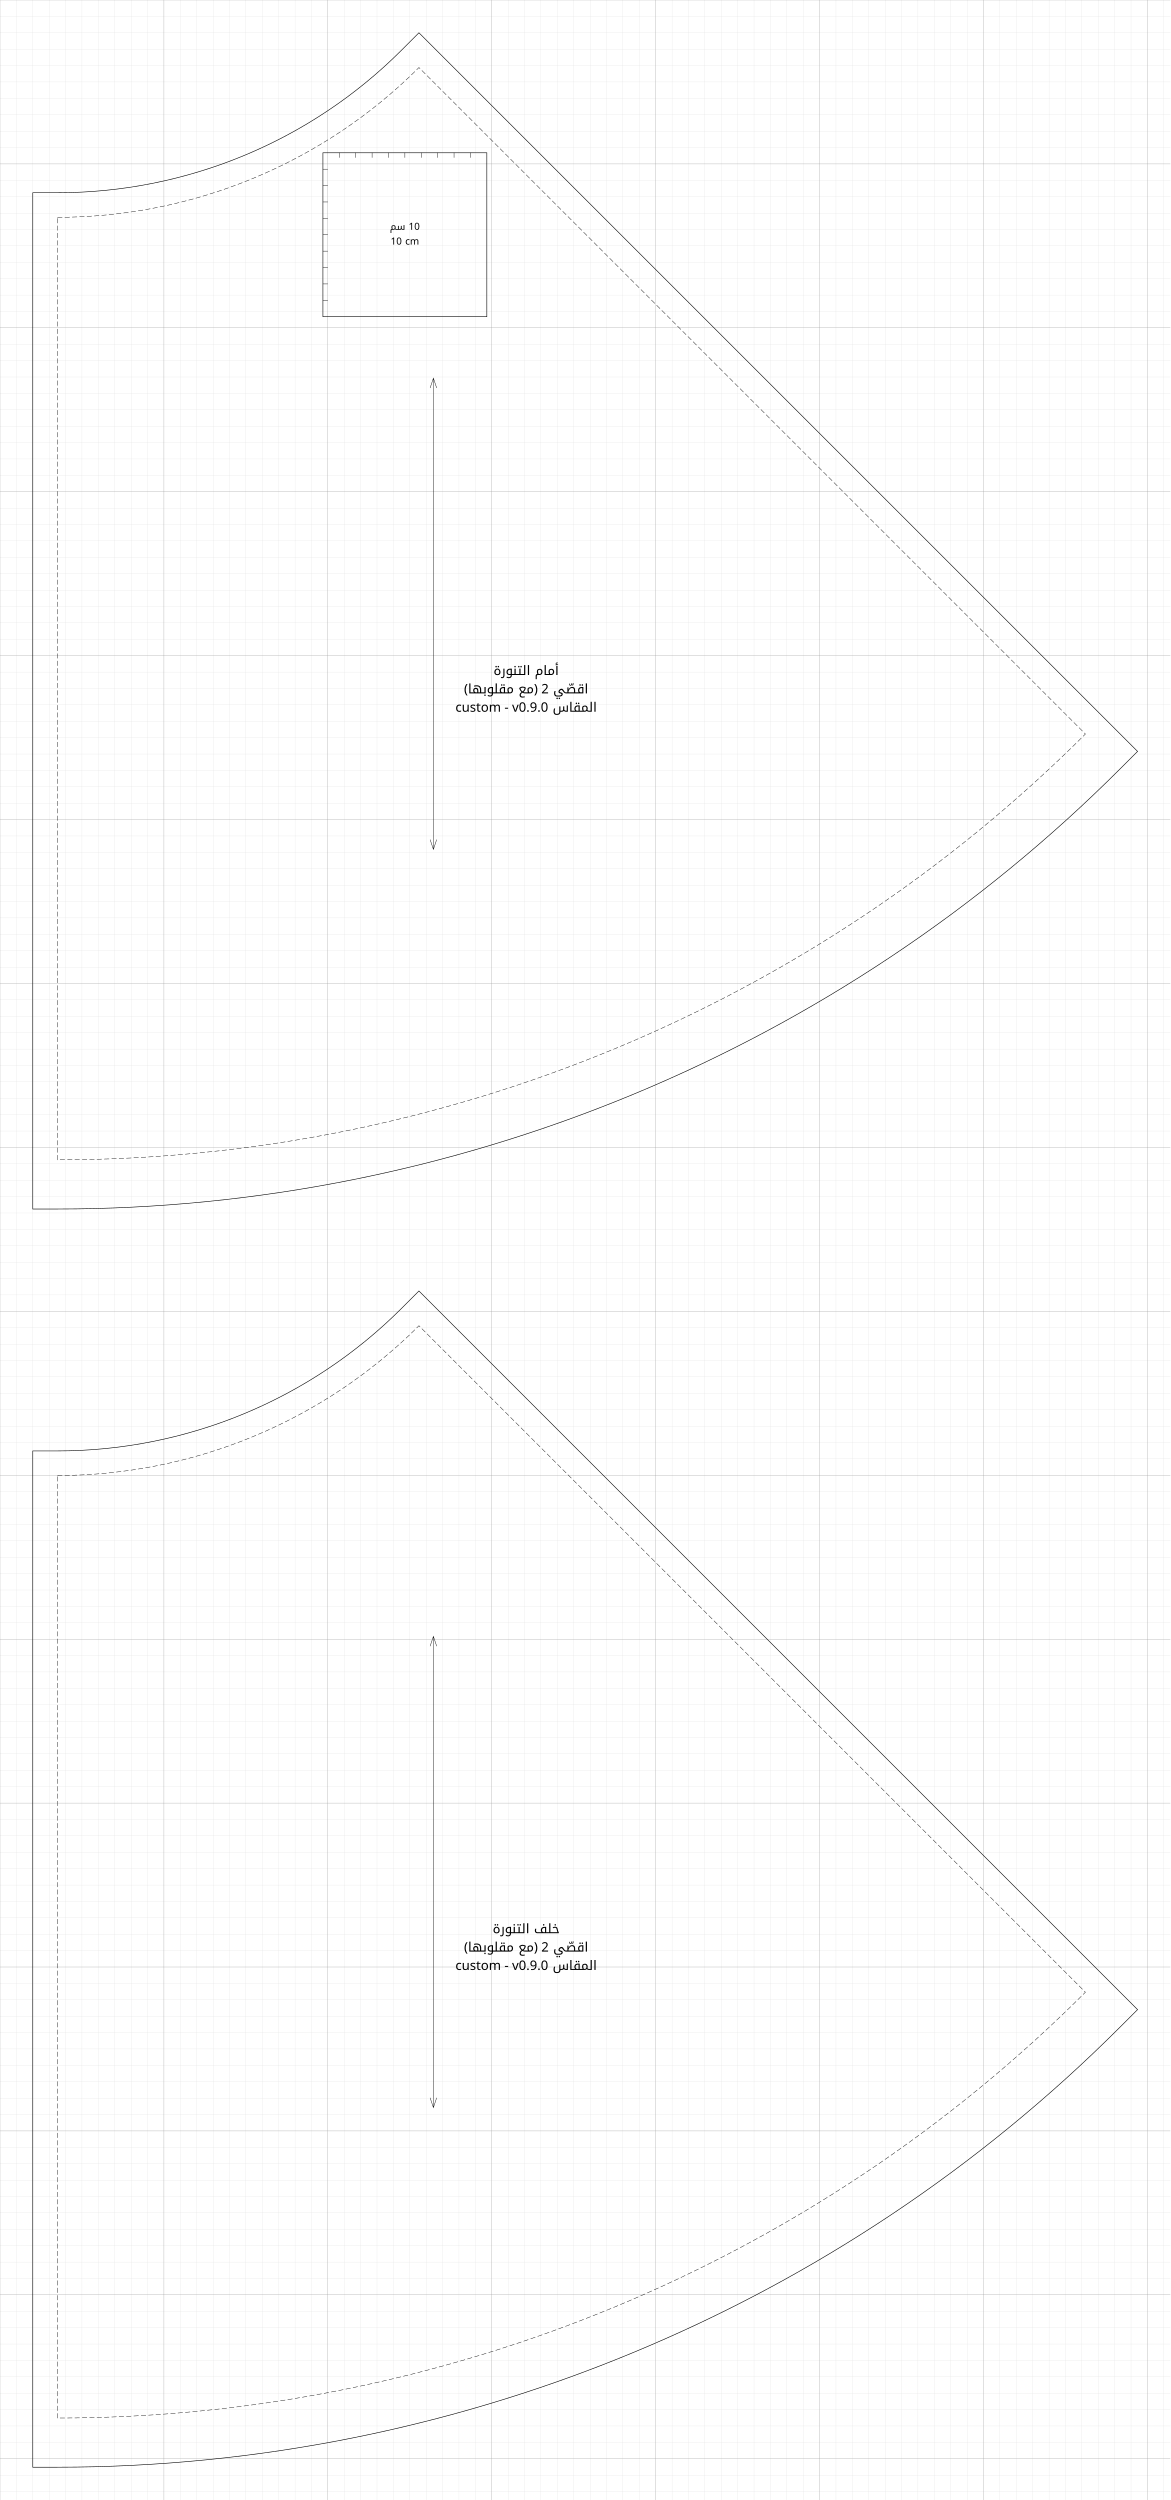
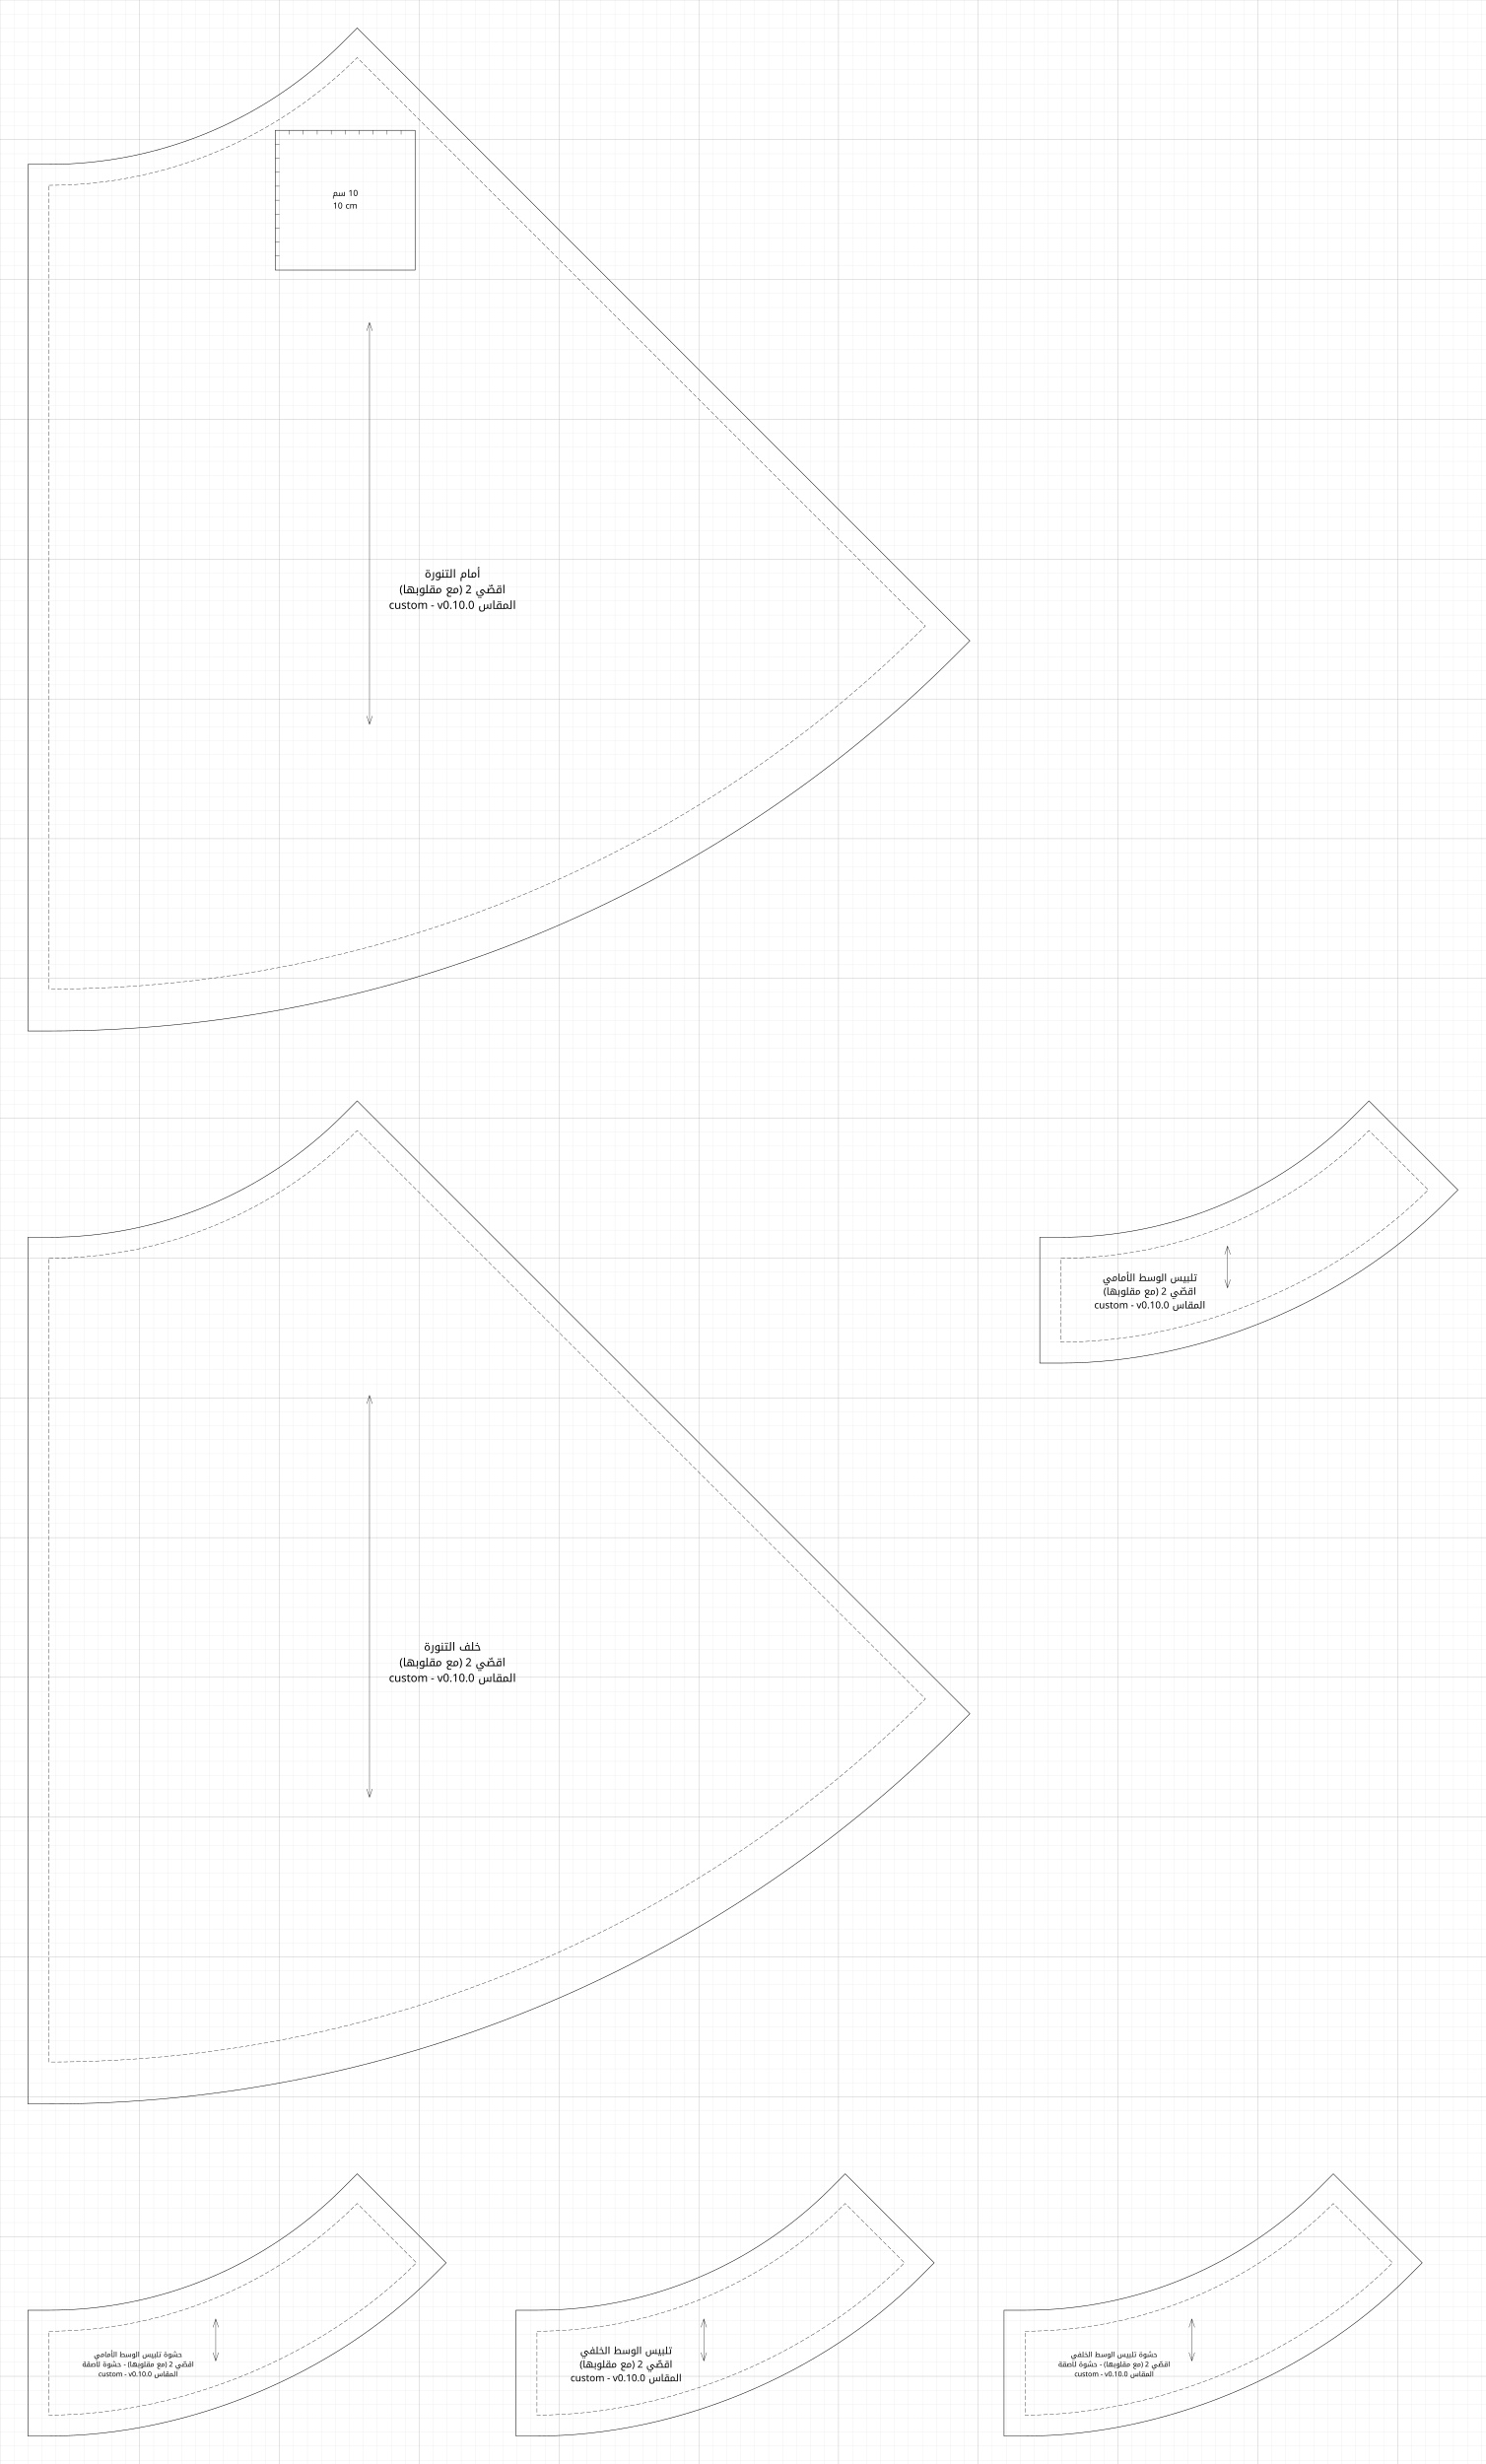
- <svg xmlns="http://www.w3.org/2000/svg" width="713.98mm" height="1525.16mm" viewBox="0 0 713.98 1525.16">
+ <svg xmlns="http://www.w3.org/2000/svg" width="1063.20mm" height="1762.74mm" viewBox="0 0 1063.20 1762.74">
  <g id="layer-grid">
-     <path id="grid-minor" d="M 10.00 0 V 1525.16 M 20.00 0 V 1525.16 M 30.00 0 V 1525.16 M 40.00 0 V 1525.16 M 50.00 0 V 1525.16 M 60.00 0 V 1525.16 M 70.00 0 V 1525.16 M 80.00 0 V 1525.16 M 90.00 0 V 1525.16 M 110.00 0 V 1525.16 M 120.00 0 V 1525.16 M 130.00 0 V 1525.16 M 140.00 0 V 1525.16 M 150.00 0 V 1525.16 M 160.00 0 V 1525.16 M 170.00 0 V 1525.16 M 180.00 0 V 1525.16 M 190.00 0 V 1525.16 M 210.00 0 V 1525.16 M 220.00 0 V 1525.16 M 230.00 0 V 1525.16 M 240.00 0 V 1525.16 M 250.00 0 V 1525.16 M 260.00 0 V 1525.16 M 270.00 0 V 1525.16 M 280.00 0 V 1525.16 M 290.00 0 V 1525.16 M 310.00 0 V 1525.16 M 320.00 0 V 1525.16 M 330.00 0 V 1525.16 M 340.00 0 V 1525.16 M 350.00 0 V 1525.16 M 360.00 0 V 1525.16 M 370.00 0 V 1525.16 M 380.00 0 V 1525.16 M 390.00 0 V 1525.16 M 410.00 0 V 1525.16 M 420.00 0 V 1525.16 M 430.00 0 V 1525.16 M 440.00 0 V 1525.16 M 450.00 0 V 1525.16 M 460.00 0 V 1525.16 M 470.00 0 V 1525.16 M 480.00 0 V 1525.16 M 490.00 0 V 1525.16 M 510.00 0 V 1525.16 M 520.00 0 V 1525.16 M 530.00 0 V 1525.16 M 540.00 0 V 1525.16 M 550.00 0 V 1525.16 M 560.00 0 V 1525.16 M 570.00 0 V 1525.16 M 580.00 0 V 1525.16 M 590.00 0 V 1525.16 M 610.00 0 V 1525.16 M 620.00 0 V 1525.16 M 630.00 0 V 1525.16 M 640.00 0 V 1525.16 M 650.00 0 V 1525.16 M 660.00 0 V 1525.16 M 670.00 0 V 1525.16 M 680.00 0 V 1525.16 M 690.00 0 V 1525.16 M 710.00 0 V 1525.16 M 0 10.00 H 713.98 M 0 20.00 H 713.98 M 0 30.00 H 713.98 M 0 40.00 H 713.98 M 0 50.00 H 713.98 M 0 60.00 H 713.98 M 0 70.00 H 713.98 M 0 80.00 H 713.98 M 0 90.00 H 713.98 M 0 110.00 H 713.98 M 0 120.00 H 713.98 M 0 130.00 H 713.98 M 0 140.00 H 713.98 M 0 150.00 H 713.98 M 0 160.00 H 713.98 M 0 170.00 H 713.98 M 0 180.00 H 713.98 M 0 190.00 H 713.98 M 0 210.00 H 713.98 M 0 220.00 H 713.98 M 0 230.00 H 713.98 M 0 240.00 H 713.98 M 0 250.00 H 713.98 M 0 260.00 H 713.98 M 0 270.00 H 713.98 M 0 280.00 H 713.98 M 0 290.00 H 713.98 M 0 310.00 H 713.98 M 0 320.00 H 713.98 M 0 330.00 H 713.98 M 0 340.00 H 713.98 M 0 350.00 H 713.98 M 0 360.00 H 713.98 M 0 370.00 H 713.98 M 0 380.00 H 713.98 M 0 390.00 H 713.98 M 0 410.00 H 713.98 M 0 420.00 H 713.98 M 0 430.00 H 713.98 M 0 440.00 H 713.98 M 0 450.00 H 713.98 M 0 460.00 H 713.98 M 0 470.00 H 713.98 M 0 480.00 H 713.98 M 0 490.00 H 713.98 M 0 510.00 H 713.98 M 0 520.00 H 713.98 M 0 530.00 H 713.98 M 0 540.00 H 713.98 M 0 550.00 H 713.98 M 0 560.00 H 713.98 M 0 570.00 H 713.98 M 0 580.00 H 713.98 M 0 590.00 H 713.98 M 0 610.00 H 713.98 M 0 620.00 H 713.98 M 0 630.00 H 713.98 M 0 640.00 H 713.98 M 0 650.00 H 713.98 M 0 660.00 H 713.98 M 0 670.00 H 713.98 M 0 680.00 H 713.98 M 0 690.00 H 713.98 M 0 710.00 H 713.98 M 0 720.00 H 713.98 M 0 730.00 H 713.98 M 0 740.00 H 713.98 M 0 750.00 H 713.98 M 0 760.00 H 713.98 M 0 770.00 H 713.98 M 0 780.00 H 713.98 M 0 790.00 H 713.98 M 0 810.00 H 713.98 M 0 820.00 H 713.98 M 0 830.00 H 713.98 M 0 840.00 H 713.98 M 0 850.00 H 713.98 M 0 860.00 H 713.98 M 0 870.00 H 713.98 M 0 880.00 H 713.98 M 0 890.00 H 713.98 M 0 910.00 H 713.98 M 0 920.00 H 713.98 M 0 930.00 H 713.98 M 0 940.00 H 713.98 M 0 950.00 H 713.98 M 0 960.00 H 713.98 M 0 970.00 H 713.98 M 0 980.00 H 713.98 M 0 990.00 H 713.98 M 0 1010.00 H 713.98 M 0 1020.00 H 713.98 M 0 1030.00 H 713.98 M 0 1040.00 H 713.98 M 0 1050.00 H 713.98 M 0 1060.00 H 713.98 M 0 1070.00 H 713.98 M 0 1080.00 H 713.98 M 0 1090.00 H 713.98 M 0 1110.00 H 713.98 M 0 1120.00 H 713.98 M 0 1130.00 H 713.98 M 0 1140.00 H 713.98 M 0 1150.00 H 713.98 M 0 1160.00 H 713.98 M 0 1170.00 H 713.98 M 0 1180.00 H 713.98 M 0 1190.00 H 713.98 M 0 1210.00 H 713.98 M 0 1220.00 H 713.98 M 0 1230.00 H 713.98 M 0 1240.00 H 713.98 M 0 1250.00 H 713.98 M 0 1260.00 H 713.98 M 0 1270.00 H 713.98 M 0 1280.00 H 713.98 M 0 1290.00 H 713.98 M 0 1310.00 H 713.98 M 0 1320.00 H 713.98 M 0 1330.00 H 713.98 M 0 1340.00 H 713.98 M 0 1350.00 H 713.98 M 0 1360.00 H 713.98 M 0 1370.00 H 713.98 M 0 1380.00 H 713.98 M 0 1390.00 H 713.98 M 0 1410.00 H 713.98 M 0 1420.00 H 713.98 M 0 1430.00 H 713.98 M 0 1440.00 H 713.98 M 0 1450.00 H 713.98 M 0 1460.00 H 713.98 M 0 1470.00 H 713.98 M 0 1480.00 H 713.98 M 0 1490.00 H 713.98 M 0 1510.00 H 713.98 M 0 1520.00 H 713.98" fill="none" stroke="#d0d0d0" stroke-width="0.1" />
-     <path id="grid-major" d="M 0.00 0 V 1525.16 M 100.00 0 V 1525.16 M 200.00 0 V 1525.16 M 300.00 0 V 1525.16 M 400.00 0 V 1525.16 M 500.00 0 V 1525.16 M 600.00 0 V 1525.16 M 700.00 0 V 1525.16 M 0 0.00 H 713.98 M 0 100.00 H 713.98 M 0 200.00 H 713.98 M 0 300.00 H 713.98 M 0 400.00 H 713.98 M 0 500.00 H 713.98 M 0 600.00 H 713.98 M 0 700.00 H 713.98 M 0 800.00 H 713.98 M 0 900.00 H 713.98 M 0 1000.00 H 713.98 M 0 1100.00 H 713.98 M 0 1200.00 H 713.98 M 0 1300.00 H 713.98 M 0 1400.00 H 713.98 M 0 1500.00 H 713.98" fill="none" stroke="#a0a0a0" stroke-width="0.2" />
+     <path id="grid-minor" d="M 10.00 0 V 1762.74 M 20.00 0 V 1762.74 M 30.00 0 V 1762.74 M 40.00 0 V 1762.74 M 50.00 0 V 1762.74 M 60.00 0 V 1762.74 M 70.00 0 V 1762.74 M 80.00 0 V 1762.74 M 90.00 0 V 1762.74 M 110.00 0 V 1762.74 M 120.00 0 V 1762.74 M 130.00 0 V 1762.74 M 140.00 0 V 1762.74 M 150.00 0 V 1762.74 M 160.00 0 V 1762.74 M 170.00 0 V 1762.74 M 180.00 0 V 1762.74 M 190.00 0 V 1762.74 M 210.00 0 V 1762.74 M 220.00 0 V 1762.74 M 230.00 0 V 1762.74 M 240.00 0 V 1762.74 M 250.00 0 V 1762.74 M 260.00 0 V 1762.74 M 270.00 0 V 1762.74 M 280.00 0 V 1762.74 M 290.00 0 V 1762.74 M 310.00 0 V 1762.74 M 320.00 0 V 1762.74 M 330.00 0 V 1762.74 M 340.00 0 V 1762.74 M 350.00 0 V 1762.74 M 360.00 0 V 1762.74 M 370.00 0 V 1762.74 M 380.00 0 V 1762.74 M 390.00 0 V 1762.74 M 410.00 0 V 1762.74 M 420.00 0 V 1762.74 M 430.00 0 V 1762.74 M 440.00 0 V 1762.74 M 450.00 0 V 1762.74 M 460.00 0 V 1762.74 M 470.00 0 V 1762.74 M 480.00 0 V 1762.74 M 490.00 0 V 1762.74 M 510.00 0 V 1762.74 M 520.00 0 V 1762.74 M 530.00 0 V 1762.74 M 540.00 0 V 1762.74 M 550.00 0 V 1762.74 M 560.00 0 V 1762.74 M 570.00 0 V 1762.74 M 580.00 0 V 1762.74 M 590.00 0 V 1762.74 M 610.00 0 V 1762.74 M 620.00 0 V 1762.74 M 630.00 0 V 1762.74 M 640.00 0 V 1762.74 M 650.00 0 V 1762.74 M 660.00 0 V 1762.74 M 670.00 0 V 1762.74 M 680.00 0 V 1762.74 M 690.00 0 V 1762.74 M 710.00 0 V 1762.74 M 720.00 0 V 1762.74 M 730.00 0 V 1762.74 M 740.00 0 V 1762.74 M 750.00 0 V 1762.74 M 760.00 0 V 1762.74 M 770.00 0 V 1762.74 M 780.00 0 V 1762.74 M 790.00 0 V 1762.74 M 810.00 0 V 1762.74 M 820.00 0 V 1762.74 M 830.00 0 V 1762.74 M 840.00 0 V 1762.74 M 850.00 0 V 1762.74 M 860.00 0 V 1762.74 M 870.00 0 V 1762.74 M 880.00 0 V 1762.74 M 890.00 0 V 1762.74 M 910.00 0 V 1762.74 M 920.00 0 V 1762.74 M 930.00 0 V 1762.74 M 940.00 0 V 1762.74 M 950.00 0 V 1762.74 M 960.00 0 V 1762.74 M 970.00 0 V 1762.74 M 980.00 0 V 1762.74 M 990.00 0 V 1762.74 M 1010.00 0 V 1762.74 M 1020.00 0 V 1762.74 M 1030.00 0 V 1762.74 M 1040.00 0 V 1762.74 M 1050.00 0 V 1762.74 M 1060.00 0 V 1762.74 M 0 10.00 H 1063.20 M 0 20.00 H 1063.20 M 0 30.00 H 1063.20 M 0 40.00 H 1063.20 M 0 50.00 H 1063.20 M 0 60.00 H 1063.20 M 0 70.00 H 1063.20 M 0 80.00 H 1063.20 M 0 90.00 H 1063.20 M 0 110.00 H 1063.20 M 0 120.00 H 1063.20 M 0 130.00 H 1063.20 M 0 140.00 H 1063.20 M 0 150.00 H 1063.20 M 0 160.00 H 1063.20 M 0 170.00 H 1063.20 M 0 180.00 H 1063.20 M 0 190.00 H 1063.20 M 0 210.00 H 1063.20 M 0 220.00 H 1063.20 M 0 230.00 H 1063.20 M 0 240.00 H 1063.20 M 0 250.00 H 1063.20 M 0 260.00 H 1063.20 M 0 270.00 H 1063.20 M 0 280.00 H 1063.20 M 0 290.00 H 1063.20 M 0 310.00 H 1063.20 M 0 320.00 H 1063.20 M 0 330.00 H 1063.20 M 0 340.00 H 1063.20 M 0 350.00 H 1063.20 M 0 360.00 H 1063.20 M 0 370.00 H 1063.20 M 0 380.00 H 1063.20 M 0 390.00 H 1063.20 M 0 410.00 H 1063.20 M 0 420.00 H 1063.20 M 0 430.00 H 1063.20 M 0 440.00 H 1063.20 M 0 450.00 H 1063.20 M 0 460.00 H 1063.20 M 0 470.00 H 1063.20 M 0 480.00 H 1063.20 M 0 490.00 H 1063.20 M 0 510.00 H 1063.20 M 0 520.00 H 1063.20 M 0 530.00 H 1063.20 M 0 540.00 H 1063.20 M 0 550.00 H 1063.20 M 0 560.00 H 1063.20 M 0 570.00 H 1063.20 M 0 580.00 H 1063.20 M 0 590.00 H 1063.20 M 0 610.00 H 1063.20 M 0 620.00 H 1063.20 M 0 630.00 H 1063.20 M 0 640.00 H 1063.20 M 0 650.00 H 1063.20 M 0 660.00 H 1063.20 M 0 670.00 H 1063.20 M 0 680.00 H 1063.20 M 0 690.00 H 1063.20 M 0 710.00 H 1063.20 M 0 720.00 H 1063.20 M 0 730.00 H 1063.20 M 0 740.00 H 1063.20 M 0 750.00 H 1063.20 M 0 760.00 H 1063.20 M 0 770.00 H 1063.20 M 0 780.00 H 1063.20 M 0 790.00 H 1063.20 M 0 810.00 H 1063.20 M 0 820.00 H 1063.20 M 0 830.00 H 1063.20 M 0 840.00 H 1063.20 M 0 850.00 H 1063.20 M 0 860.00 H 1063.20 M 0 870.00 H 1063.20 M 0 880.00 H 1063.20 M 0 890.00 H 1063.20 M 0 910.00 H 1063.20 M 0 920.00 H 1063.20 M 0 930.00 H 1063.20 M 0 940.00 H 1063.20 M 0 950.00 H 1063.20 M 0 960.00 H 1063.20 M 0 970.00 H 1063.20 M 0 980.00 H 1063.20 M 0 990.00 H 1063.20 M 0 1010.00 H 1063.20 M 0 1020.00 H 1063.20 M 0 1030.00 H 1063.20 M 0 1040.00 H 1063.20 M 0 1050.00 H 1063.20 M 0 1060.00 H 1063.20 M 0 1070.00 H 1063.20 M 0 1080.00 H 1063.20 M 0 1090.00 H 1063.20 M 0 1110.00 H 1063.20 M 0 1120.00 H 1063.20 M 0 1130.00 H 1063.20 M 0 1140.00 H 1063.20 M 0 1150.00 H 1063.20 M 0 1160.00 H 1063.20 M 0 1170.00 H 1063.20 M 0 1180.00 H 1063.20 M 0 1190.00 H 1063.20 M 0 1210.00 H 1063.20 M 0 1220.00 H 1063.20 M 0 1230.00 H 1063.20 M 0 1240.00 H 1063.20 M 0 1250.00 H 1063.20 M 0 1260.00 H 1063.20 M 0 1270.00 H 1063.20 M 0 1280.00 H 1063.20 M 0 1290.00 H 1063.20 M 0 1310.00 H 1063.20 M 0 1320.00 H 1063.20 M 0 1330.00 H 1063.20 M 0 1340.00 H 1063.20 M 0 1350.00 H 1063.20 M 0 1360.00 H 1063.20 M 0 1370.00 H 1063.20 M 0 1380.00 H 1063.20 M 0 1390.00 H 1063.20 M 0 1410.00 H 1063.20 M 0 1420.00 H 1063.20 M 0 1430.00 H 1063.20 M 0 1440.00 H 1063.20 M 0 1450.00 H 1063.20 M 0 1460.00 H 1063.20 M 0 1470.00 H 1063.20 M 0 1480.00 H 1063.20 M 0 1490.00 H 1063.20 M 0 1510.00 H 1063.20 M 0 1520.00 H 1063.20 M 0 1530.00 H 1063.20 M 0 1540.00 H 1063.20 M 0 1550.00 H 1063.20 M 0 1560.00 H 1063.20 M 0 1570.00 H 1063.20 M 0 1580.00 H 1063.20 M 0 1590.00 H 1063.20 M 0 1610.00 H 1063.20 M 0 1620.00 H 1063.20 M 0 1630.00 H 1063.20 M 0 1640.00 H 1063.20 M 0 1650.00 H 1063.20 M 0 1660.00 H 1063.20 M 0 1670.00 H 1063.20 M 0 1680.00 H 1063.20 M 0 1690.00 H 1063.20 M 0 1710.00 H 1063.20 M 0 1720.00 H 1063.20 M 0 1730.00 H 1063.20 M 0 1740.00 H 1063.20 M 0 1750.00 H 1063.20 M 0 1760.00 H 1063.20" fill="none" stroke="#d0d0d0" stroke-width="0.1" />
+     <path id="grid-major" d="M 0.00 0 V 1762.74 M 100.00 0 V 1762.74 M 200.00 0 V 1762.74 M 300.00 0 V 1762.74 M 400.00 0 V 1762.74 M 500.00 0 V 1762.74 M 600.00 0 V 1762.74 M 700.00 0 V 1762.74 M 800.00 0 V 1762.74 M 900.00 0 V 1762.74 M 1000.00 0 V 1762.74 M 0 0.00 H 1063.20 M 0 100.00 H 1063.20 M 0 200.00 H 1063.20 M 0 300.00 H 1063.20 M 0 400.00 H 1063.20 M 0 500.00 H 1063.20 M 0 600.00 H 1063.20 M 0 700.00 H 1063.20 M 0 800.00 H 1063.20 M 0 900.00 H 1063.20 M 0 1000.00 H 1063.20 M 0 1100.00 H 1063.20 M 0 1200.00 H 1063.20 M 0 1300.00 H 1063.20 M 0 1400.00 H 1063.20 M 0 1500.00 H 1063.20 M 0 1600.00 H 1063.20 M 0 1700.00 H 1063.20" fill="none" stroke="#a0a0a0" stroke-width="0.2" />
  </g>
  <g id="layer-cut">
    <path id="piece-skirt-front-cut" d="M 35.00 117.58 C 44.97 117.58 54.51 117.10 64.35 116.13 C 74.18 115.15 83.57 113.75 93.20 111.82 C 102.83 109.90 111.99 107.59 121.36 104.74 C 130.73 101.90 139.60 98.72 148.64 94.98 C 157.67 91.23 166.19 87.21 174.83 82.60 C 183.47 77.99 191.57 73.14 199.74 67.69 C 207.92 62.24 215.55 56.59 223.19 50.33 C 230.84 44.07 237.92 37.65 244.97 30.61 L 255.58 20.00 L 266.18 30.61 L 672.77 437.19 L 693.98 458.41 L 683.38 469.01 C 672.72 479.67 661.55 490.30 650.43 500.37 C 639.31 510.44 627.68 520.45 616.12 529.92 C 604.56 539.40 592.50 548.79 580.53 557.65 C 568.55 566.51 556.08 575.28 543.72 583.52 C 531.36 591.76 518.50 599.89 505.78 607.50 C 493.06 615.11 479.84 622.59 466.78 629.56 C 453.72 636.53 440.17 643.34 426.79 649.66 C 413.42 655.98 399.56 662.12 385.90 667.78 C 372.24 673.44 358.10 678.90 344.17 683.89 C 330.24 688.87 315.84 693.64 301.68 697.94 C 287.52 702.25 272.88 706.31 258.51 709.93 C 244.13 713.54 229.29 716.89 214.72 719.80 C 200.16 722.71 185.14 725.33 170.40 727.53 C 155.67 729.73 140.50 731.62 125.63 733.09 C 110.76 734.57 95.45 735.71 80.47 736.45 C 65.48 737.20 50.08 737.58 35.00 737.58 L 20.00 737.58 L 20.00 707.58 L 20.00 132.58 L 20.00 117.58 L 35.00 117.58 Z" fill="none" stroke="#000000" stroke-width="0.35" />
    <path id="piece-skirt-back-cut" d="M 35.00 885.16 C 44.97 885.16 54.51 884.68 64.35 883.71 C 74.18 882.73 83.57 881.33 93.20 879.40 C 102.83 877.48 111.99 875.17 121.36 872.32 C 130.73 869.48 139.60 866.30 148.64 862.56 C 157.67 858.81 166.19 854.79 174.83 850.18 C 183.47 845.57 191.57 840.72 199.74 835.27 C 207.92 829.82 215.55 824.17 223.19 817.91 C 230.84 811.65 237.92 805.23 244.97 798.19 L 255.58 787.58 L 266.18 798.19 L 672.77 1204.77 L 693.98 1225.99 L 683.38 1236.59 C 672.72 1247.25 661.55 1257.88 650.43 1267.95 C 639.31 1278.02 627.68 1288.03 616.12 1297.50 C 604.56 1306.97 592.50 1316.37 580.53 1325.23 C 568.55 1334.09 556.08 1342.86 543.72 1351.10 C 531.36 1359.34 518.50 1367.47 505.78 1375.08 C 493.06 1382.69 479.84 1390.17 466.78 1397.14 C 453.72 1404.11 440.17 1410.92 426.79 1417.24 C 413.42 1423.56 399.56 1429.70 385.90 1435.36 C 372.24 1441.02 358.10 1446.48 344.17 1451.47 C 330.24 1456.45 315.84 1461.22 301.68 1465.52 C 287.52 1469.83 272.88 1473.89 258.51 1477.50 C 244.13 1481.12 229.29 1484.46 214.72 1487.38 C 200.16 1490.29 185.14 1492.91 170.40 1495.11 C 155.67 1497.31 140.50 1499.20 125.63 1500.67 C 110.76 1502.15 95.45 1503.29 80.47 1504.03 C 65.48 1504.78 50.08 1505.16 35.00 1505.16 L 20.00 1505.16 L 20.00 1475.16 L 20.00 900.16 L 20.00 885.16 L 35.00 885.16 Z" fill="none" stroke="#000000" stroke-width="0.35" />
+     <path id="piece-waist-facing-front-cut" d="M 758.98 885.16 C 768.95 885.16 778.50 884.68 788.33 883.71 C 798.17 882.73 807.55 881.33 817.18 879.40 C 826.82 877.48 835.98 875.17 845.34 872.32 C 854.71 869.48 863.58 866.30 872.62 862.56 C 881.65 858.81 890.18 854.79 898.81 850.18 C 907.45 845.57 915.56 840.72 923.73 835.27 C 931.90 829.82 939.53 824.17 947.17 817.91 C 954.82 811.65 961.91 805.23 968.95 798.19 L 979.56 787.58 L 990.17 798.19 L 1032.59 840.61 L 1043.20 851.22 L 1032.59 861.83 C 1023.94 870.48 1014.43 879.00 1004.77 886.79 C 995.11 894.59 984.68 902.16 974.18 909.03 C 963.68 915.90 952.49 922.48 941.31 928.38 C 930.13 934.27 918.33 939.80 906.62 944.65 C 894.92 949.50 882.66 953.93 870.59 957.67 C 858.52 961.41 845.95 964.67 833.67 967.23 C 821.38 969.80 808.66 971.82 796.31 973.14 C 783.97 974.46 771.23 975.16 758.98 975.16 L 743.98 975.16 L 743.98 960.16 L 743.98 900.16 L 743.98 885.16 L 758.98 885.16 Z" fill="none" stroke="#000000" stroke-width="0.35" />
+     <path id="piece-waist-facing-interfacing-front-cut" d="M 35.00 1652.74 C 44.97 1652.74 54.51 1652.26 64.35 1651.29 C 74.18 1650.31 83.57 1648.91 93.20 1646.98 C 102.83 1645.05 111.99 1642.75 121.36 1639.90 C 130.73 1637.06 139.60 1633.88 148.64 1630.13 C 157.67 1626.39 166.19 1622.37 174.83 1617.76 C 183.47 1613.15 191.57 1608.30 199.74 1602.85 C 207.92 1597.40 215.55 1591.75 223.19 1585.49 C 230.84 1579.23 237.92 1572.81 244.97 1565.77 L 255.58 1555.16 L 266.18 1565.77 L 308.61 1608.19 L 319.22 1618.80 L 308.61 1629.41 C 299.95 1638.06 290.45 1646.57 280.79 1654.37 C 271.12 1662.17 260.70 1669.74 250.20 1676.61 C 239.70 1683.48 228.51 1690.06 217.32 1695.96 C 206.14 1701.85 194.35 1707.38 182.64 1712.23 C 170.93 1717.08 158.68 1721.51 146.61 1725.25 C 134.53 1728.99 121.97 1732.25 109.68 1734.81 C 97.40 1737.38 84.67 1739.40 72.33 1740.72 C 59.98 1742.04 47.25 1742.74 35.00 1742.74 L 20.00 1742.74 L 20.00 1727.74 L 20.00 1667.74 L 20.00 1652.74 L 35.00 1652.74 Z" fill="none" stroke="#000000" stroke-width="0.35" />
+     <path id="piece-waist-facing-back-cut" d="M 384.22 1652.74 C 394.18 1652.74 403.73 1652.26 413.57 1651.29 C 423.40 1650.31 432.78 1648.91 442.42 1646.98 C 452.05 1645.05 461.21 1642.75 470.58 1639.90 C 479.94 1637.06 488.82 1633.88 497.85 1630.13 C 506.89 1626.39 515.41 1622.37 524.05 1617.76 C 532.68 1613.15 540.79 1608.30 548.96 1602.85 C 557.14 1597.40 564.76 1591.75 572.41 1585.49 C 580.05 1579.23 587.14 1572.81 594.19 1565.77 L 604.79 1555.16 L 615.40 1565.77 L 657.83 1608.19 L 668.43 1618.80 L 657.83 1629.41 C 649.17 1638.06 639.67 1646.57 630.00 1654.37 C 620.34 1662.17 609.92 1669.74 599.41 1676.61 C 588.91 1683.48 577.72 1690.06 566.54 1695.96 C 555.36 1701.85 543.56 1707.38 531.86 1712.23 C 520.15 1717.08 507.90 1721.51 495.82 1725.25 C 483.75 1728.99 471.19 1732.25 458.90 1734.81 C 446.61 1737.38 433.89 1739.40 421.55 1740.72 C 409.20 1742.04 396.46 1742.74 384.22 1742.74 L 369.22 1742.74 L 369.22 1727.74 L 369.22 1667.74 L 369.22 1652.74 L 384.22 1652.74 Z" fill="none" stroke="#000000" stroke-width="0.35" />
+     <path id="piece-waist-facing-interfacing-back-cut" d="M 733.43 1652.74 C 743.40 1652.74 752.95 1652.26 762.78 1651.29 C 772.62 1650.31 782.00 1648.91 791.64 1646.98 C 801.27 1645.05 810.43 1642.75 819.80 1639.90 C 829.16 1637.06 838.03 1633.88 847.07 1630.13 C 856.10 1626.39 864.63 1622.37 873.26 1617.76 C 881.90 1613.15 890.01 1608.30 898.18 1602.85 C 906.35 1597.40 913.98 1591.75 921.62 1585.49 C 929.27 1579.23 936.36 1572.81 943.41 1565.77 L 954.01 1555.16 L 964.62 1565.77 L 1007.04 1608.19 L 1017.65 1618.80 L 1007.04 1629.41 C 998.39 1638.06 988.88 1646.57 979.22 1654.37 C 969.56 1662.17 959.13 1669.74 948.63 1676.61 C 938.13 1683.48 926.94 1690.06 915.76 1695.96 C 904.58 1701.85 892.78 1707.38 881.07 1712.23 C 869.37 1717.08 857.11 1721.51 845.04 1725.25 C 832.97 1728.99 820.40 1732.25 808.12 1734.81 C 795.83 1737.38 783.11 1739.40 770.76 1740.72 C 758.42 1742.04 745.68 1742.74 733.43 1742.74 L 718.43 1742.74 L 718.43 1727.74 L 718.43 1667.74 L 718.43 1652.74 L 733.43 1652.74 Z" fill="none" stroke="#000000" stroke-width="0.35" />
  </g>
  <g id="layer-stitch">
    <path id="piece-skirt-front-stitch" d="M 35.00 132.58 C 117.73 132.58 197.08 99.71 255.58 41.21 L 662.16 447.80 C 495.83 614.13 270.23 707.58 35.00 707.58 L 35.00 132.58 Z" fill="none" stroke="#000000" stroke-width="0.25" stroke-dasharray="3 1.5" />
    <path id="piece-skirt-back-stitch" d="M 35.00 900.16 C 117.73 900.16 197.08 867.29 255.58 808.79 L 662.16 1215.38 C 495.83 1381.71 270.23 1475.16 35.00 1475.16 L 35.00 900.16 Z" fill="none" stroke="#000000" stroke-width="0.25" stroke-dasharray="3 1.5" />
+     <path id="piece-waist-facing-front-stitch" d="M 758.98 900.16 C 841.72 900.16 921.06 867.29 979.56 808.79 L 1021.99 851.22 C 955.05 918.16 853.65 960.16 758.98 960.16 L 758.98 900.16 Z" fill="none" stroke="#000000" stroke-width="0.25" stroke-dasharray="3 1.5" />
+     <path id="piece-waist-facing-interfacing-front-stitch" d="M 35.00 1667.74 C 117.73 1667.74 197.08 1634.87 255.58 1576.37 L 298.00 1618.80 C 231.06 1685.74 129.67 1727.74 35.00 1727.74 L 35.00 1667.74 Z" fill="none" stroke="#000000" stroke-width="0.25" stroke-dasharray="3 1.5" />
+     <path id="piece-waist-facing-back-stitch" d="M 384.22 1667.74 C 466.95 1667.74 546.29 1634.87 604.79 1576.37 L 647.22 1618.80 C 580.28 1685.74 478.88 1727.74 384.22 1727.74 L 384.22 1667.74 Z" fill="none" stroke="#000000" stroke-width="0.25" stroke-dasharray="3 1.5" />
+     <path id="piece-waist-facing-interfacing-back-stitch" d="M 733.43 1667.74 C 816.17 1667.74 895.51 1634.87 954.01 1576.37 L 996.44 1618.80 C 929.50 1685.74 828.10 1727.74 733.43 1727.74 L 733.43 1667.74 Z" fill="none" stroke="#000000" stroke-width="0.25" stroke-dasharray="3 1.5" />
  </g>
  <g id="layer-notches">

</g>
  <g id="layer-grain">
    <path id="piece-skirt-front-grain" d="M 264.40 230.70 L 264.40 518.20 M 262.40 512.20 L 264.40 518.20 L 266.40 512.20 M 266.40 236.70 L 264.40 230.70 L 262.40 236.70" fill="none" stroke="#000000" stroke-width="0.25" />
    <path id="piece-skirt-back-grain" d="M 264.40 998.28 L 264.40 1285.78 M 262.40 1279.78 L 264.40 1285.78 L 266.40 1279.78 M 266.40 1004.28 L 264.40 998.28 L 262.40 1004.28" fill="none" stroke="#000000" stroke-width="0.25" />
+     <path id="piece-waist-facing-front-grain" d="M 878.36 891.41 L 878.36 921.41 M 876.36 915.41 L 878.36 921.41 L 880.36 915.41 M 880.36 897.41 L 878.36 891.41 L 876.36 897.41" fill="none" stroke="#000000" stroke-width="0.25" />
+     <path id="piece-waist-facing-interfacing-front-grain" d="M 154.38 1658.99 L 154.38 1688.99 M 152.38 1682.99 L 154.38 1688.99 L 156.38 1682.99 M 156.38 1664.99 L 154.38 1658.99 L 152.38 1664.99" fill="none" stroke="#000000" stroke-width="0.25" />
+     <path id="piece-waist-facing-back-grain" d="M 503.59 1658.99 L 503.59 1688.99 M 501.59 1682.99 L 503.59 1688.99 L 505.59 1682.99 M 505.59 1664.99 L 503.59 1658.99 L 501.59 1664.99" fill="none" stroke="#000000" stroke-width="0.25" />
+     <path id="piece-waist-facing-interfacing-back-grain" d="M 852.81 1658.99 L 852.81 1688.99 M 850.81 1682.99 L 852.81 1688.99 L 854.81 1682.99 M 854.81 1664.99 L 852.81 1658.99 L 850.81 1664.99" fill="none" stroke="#000000" stroke-width="0.25" />
  </g>
  <g id="layer-darts">

</g>
  <g id="layer-marks">

</g>
  <g id="layer-labels">
-     <text id="piece-skirt-front-label-name" x="320.98" y="411.81" font-family="&quot;IBM Plex Sans Arabic&quot;, &quot;Noto Kufi Arabic&quot;, &quot;Geeza Pro&quot;, &quot;Segoe UI&quot;, Tahoma, sans-serif" font-size="8.00" direction="rtl" unicode-bidi="plaintext" text-anchor="middle">أمام التنورة</text>
-     <text id="piece-skirt-front-label-cut" x="320.98" y="423.01" font-family="&quot;IBM Plex Sans Arabic&quot;, &quot;Noto Kufi Arabic&quot;, &quot;Geeza Pro&quot;, &quot;Segoe UI&quot;, Tahoma, sans-serif" font-size="8.00" direction="rtl" unicode-bidi="plaintext" text-anchor="middle">اقصّي 2 (مع مقلوبها)</text>
-     <text id="piece-skirt-front-label-size" x="320.98" y="434.21" font-family="&quot;IBM Plex Sans Arabic&quot;, &quot;Noto Kufi Arabic&quot;, &quot;Geeza Pro&quot;, &quot;Segoe UI&quot;, Tahoma, sans-serif" font-size="8.00" direction="rtl" unicode-bidi="plaintext" text-anchor="middle">المقاس custom - v0.9.0</text>
-     <text id="piece-skirt-back-label-name" x="320.98" y="1179.39" font-family="&quot;IBM Plex Sans Arabic&quot;, &quot;Noto Kufi Arabic&quot;, &quot;Geeza Pro&quot;, &quot;Segoe UI&quot;, Tahoma, sans-serif" font-size="8.00" direction="rtl" unicode-bidi="plaintext" text-anchor="middle">خلف التنورة</text>
-     <text id="piece-skirt-back-label-cut" x="320.98" y="1190.59" font-family="&quot;IBM Plex Sans Arabic&quot;, &quot;Noto Kufi Arabic&quot;, &quot;Geeza Pro&quot;, &quot;Segoe UI&quot;, Tahoma, sans-serif" font-size="8.00" direction="rtl" unicode-bidi="plaintext" text-anchor="middle">اقصّي 2 (مع مقلوبها)</text>
-     <text id="piece-skirt-back-label-size" x="320.98" y="1201.79" font-family="&quot;IBM Plex Sans Arabic&quot;, &quot;Noto Kufi Arabic&quot;, &quot;Geeza Pro&quot;, &quot;Segoe UI&quot;, Tahoma, sans-serif" font-size="8.00" direction="rtl" unicode-bidi="plaintext" text-anchor="middle">المقاس custom - v0.9.0</text>
+     <text id="piece-skirt-front-label-name" x="323.76" y="413.20" font-family="&quot;IBM Plex Sans Arabic&quot;, &quot;Noto Kufi Arabic&quot;, &quot;Geeza Pro&quot;, &quot;Segoe UI&quot;, Tahoma, sans-serif" font-size="8.00" direction="rtl" unicode-bidi="plaintext" text-anchor="middle">أمام التنورة</text>
+     <text id="piece-skirt-front-label-cut" x="323.76" y="424.40" font-family="&quot;IBM Plex Sans Arabic&quot;, &quot;Noto Kufi Arabic&quot;, &quot;Geeza Pro&quot;, &quot;Segoe UI&quot;, Tahoma, sans-serif" font-size="8.00" direction="rtl" unicode-bidi="plaintext" text-anchor="middle">اقصّي 2 (مع مقلوبها)</text>
+     <text id="piece-skirt-front-label-size" x="323.76" y="435.60" font-family="&quot;IBM Plex Sans Arabic&quot;, &quot;Noto Kufi Arabic&quot;, &quot;Geeza Pro&quot;, &quot;Segoe UI&quot;, Tahoma, sans-serif" font-size="8.00" direction="rtl" unicode-bidi="plaintext" text-anchor="middle">المقاس custom - v0.10.0</text>
+     <text id="piece-skirt-back-label-name" x="323.76" y="1180.78" font-family="&quot;IBM Plex Sans Arabic&quot;, &quot;Noto Kufi Arabic&quot;, &quot;Geeza Pro&quot;, &quot;Segoe UI&quot;, Tahoma, sans-serif" font-size="8.00" direction="rtl" unicode-bidi="plaintext" text-anchor="middle">خلف التنورة</text>
+     <text id="piece-skirt-back-label-cut" x="323.76" y="1191.98" font-family="&quot;IBM Plex Sans Arabic&quot;, &quot;Noto Kufi Arabic&quot;, &quot;Geeza Pro&quot;, &quot;Segoe UI&quot;, Tahoma, sans-serif" font-size="8.00" direction="rtl" unicode-bidi="plaintext" text-anchor="middle">اقصّي 2 (مع مقلوبها)</text>
+     <text id="piece-skirt-back-label-size" x="323.76" y="1203.18" font-family="&quot;IBM Plex Sans Arabic&quot;, &quot;Noto Kufi Arabic&quot;, &quot;Geeza Pro&quot;, &quot;Segoe UI&quot;, Tahoma, sans-serif" font-size="8.00" direction="rtl" unicode-bidi="plaintext" text-anchor="middle">المقاس custom - v0.10.0</text>
+     <text id="piece-waist-facing-front-label-name" x="822.73" y="916.44" font-family="&quot;IBM Plex Sans Arabic&quot;, &quot;Noto Kufi Arabic&quot;, &quot;Geeza Pro&quot;, &quot;Segoe UI&quot;, Tahoma, sans-serif" font-size="7.00" direction="rtl" unicode-bidi="plaintext" text-anchor="middle">تلبيس الوسط الأمامي</text>
+     <text id="piece-waist-facing-front-label-cut" x="822.73" y="926.24" font-family="&quot;IBM Plex Sans Arabic&quot;, &quot;Noto Kufi Arabic&quot;, &quot;Geeza Pro&quot;, &quot;Segoe UI&quot;, Tahoma, sans-serif" font-size="7.00" direction="rtl" unicode-bidi="plaintext" text-anchor="middle">اقصّي 2 (مع مقلوبها)</text>
+     <text id="piece-waist-facing-front-label-size" x="822.73" y="936.04" font-family="&quot;IBM Plex Sans Arabic&quot;, &quot;Noto Kufi Arabic&quot;, &quot;Geeza Pro&quot;, &quot;Segoe UI&quot;, Tahoma, sans-serif" font-size="7.00" direction="rtl" unicode-bidi="plaintext" text-anchor="middle">المقاس custom - v0.10.0</text>
+     <text id="piece-waist-facing-interfacing-front-label-name" x="98.75" y="1686.12" font-family="&quot;IBM Plex Sans Arabic&quot;, &quot;Noto Kufi Arabic&quot;, &quot;Geeza Pro&quot;, &quot;Segoe UI&quot;, Tahoma, sans-serif" font-size="5.00" direction="rtl" unicode-bidi="plaintext" text-anchor="middle">حشوة تلبيس الوسط الأمامي</text>
+     <text id="piece-waist-facing-interfacing-front-label-cut" x="98.75" y="1693.12" font-family="&quot;IBM Plex Sans Arabic&quot;, &quot;Noto Kufi Arabic&quot;, &quot;Geeza Pro&quot;, &quot;Segoe UI&quot;, Tahoma, sans-serif" font-size="5.00" direction="rtl" unicode-bidi="plaintext" text-anchor="middle">اقصّي 2 (مع مقلوبها) - حشوة لاصقة</text>
+     <text id="piece-waist-facing-interfacing-front-label-size" x="98.75" y="1700.12" font-family="&quot;IBM Plex Sans Arabic&quot;, &quot;Noto Kufi Arabic&quot;, &quot;Geeza Pro&quot;, &quot;Segoe UI&quot;, Tahoma, sans-serif" font-size="5.00" direction="rtl" unicode-bidi="plaintext" text-anchor="middle">المقاس custom - v0.10.0</text>
+     <text id="piece-waist-facing-back-label-name" x="447.97" y="1684.02" font-family="&quot;IBM Plex Sans Arabic&quot;, &quot;Noto Kufi Arabic&quot;, &quot;Geeza Pro&quot;, &quot;Segoe UI&quot;, Tahoma, sans-serif" font-size="7.00" direction="rtl" unicode-bidi="plaintext" text-anchor="middle">تلبيس الوسط الخلفي</text>
+     <text id="piece-waist-facing-back-label-cut" x="447.97" y="1693.82" font-family="&quot;IBM Plex Sans Arabic&quot;, &quot;Noto Kufi Arabic&quot;, &quot;Geeza Pro&quot;, &quot;Segoe UI&quot;, Tahoma, sans-serif" font-size="7.00" direction="rtl" unicode-bidi="plaintext" text-anchor="middle">اقصّي 2 (مع مقلوبها)</text>
+     <text id="piece-waist-facing-back-label-size" x="447.97" y="1703.62" font-family="&quot;IBM Plex Sans Arabic&quot;, &quot;Noto Kufi Arabic&quot;, &quot;Geeza Pro&quot;, &quot;Segoe UI&quot;, Tahoma, sans-serif" font-size="7.00" direction="rtl" unicode-bidi="plaintext" text-anchor="middle">المقاس custom - v0.10.0</text>
+     <text id="piece-waist-facing-interfacing-back-label-name" x="797.18" y="1686.12" font-family="&quot;IBM Plex Sans Arabic&quot;, &quot;Noto Kufi Arabic&quot;, &quot;Geeza Pro&quot;, &quot;Segoe UI&quot;, Tahoma, sans-serif" font-size="5.00" direction="rtl" unicode-bidi="plaintext" text-anchor="middle">حشوة تلبيس الوسط الخلفي</text>
+     <text id="piece-waist-facing-interfacing-back-label-cut" x="797.18" y="1693.12" font-family="&quot;IBM Plex Sans Arabic&quot;, &quot;Noto Kufi Arabic&quot;, &quot;Geeza Pro&quot;, &quot;Segoe UI&quot;, Tahoma, sans-serif" font-size="5.00" direction="rtl" unicode-bidi="plaintext" text-anchor="middle">اقصّي 2 (مع مقلوبها) - حشوة لاصقة</text>
+     <text id="piece-waist-facing-interfacing-back-label-size" x="797.18" y="1700.12" font-family="&quot;IBM Plex Sans Arabic&quot;, &quot;Noto Kufi Arabic&quot;, &quot;Geeza Pro&quot;, &quot;Segoe UI&quot;, Tahoma, sans-serif" font-size="5.00" direction="rtl" unicode-bidi="plaintext" text-anchor="middle">المقاس custom - v0.10.0</text>
  </g>
  <g id="layer-scale">
    <rect id="piece-skirt-front-scale-square" x="197.00" y="93.21" width="100.00" height="100.00" fill="none" stroke="#000000" stroke-width="0.35" />
    <path id="piece-skirt-front-scale-ticks" d="M 207.00 93.21 v 3.00 M 197.00 103.21 h 3.00 M 217.00 93.21 v 3.00 M 197.00 113.21 h 3.00 M 227.00 93.21 v 3.00 M 197.00 123.21 h 3.00 M 237.00 93.21 v 3.00 M 197.00 133.21 h 3.00 M 247.00 93.21 v 3.00 M 197.00 143.21 h 3.00 M 257.00 93.21 v 3.00 M 197.00 153.21 h 3.00 M 267.00 93.21 v 3.00 M 197.00 163.21 h 3.00 M 277.00 93.21 v 3.00 M 197.00 173.21 h 3.00 M 287.00 93.21 v 3.00 M 197.00 183.21 h 3.00" fill="none" stroke="#000000" stroke-width="0.25" />
    <text id="piece-skirt-front-scale-caption-ar" x="247.00" y="140.21" font-family="&quot;IBM Plex Sans Arabic&quot;, &quot;Noto Kufi Arabic&quot;, &quot;Geeza Pro&quot;, &quot;Segoe UI&quot;, Tahoma, sans-serif" font-size="6.00" direction="rtl" unicode-bidi="plaintext" text-anchor="middle">10 سم</text>
    <text id="piece-skirt-front-scale-caption-en" x="247.00" y="149.21" font-family="&quot;IBM Plex Sans Arabic&quot;, &quot;Noto Kufi Arabic&quot;, &quot;Geeza Pro&quot;, &quot;Segoe UI&quot;, Tahoma, sans-serif" font-size="6.00" direction="ltr" unicode-bidi="plaintext" text-anchor="middle">10 cm</text>
  </g>
</svg>
